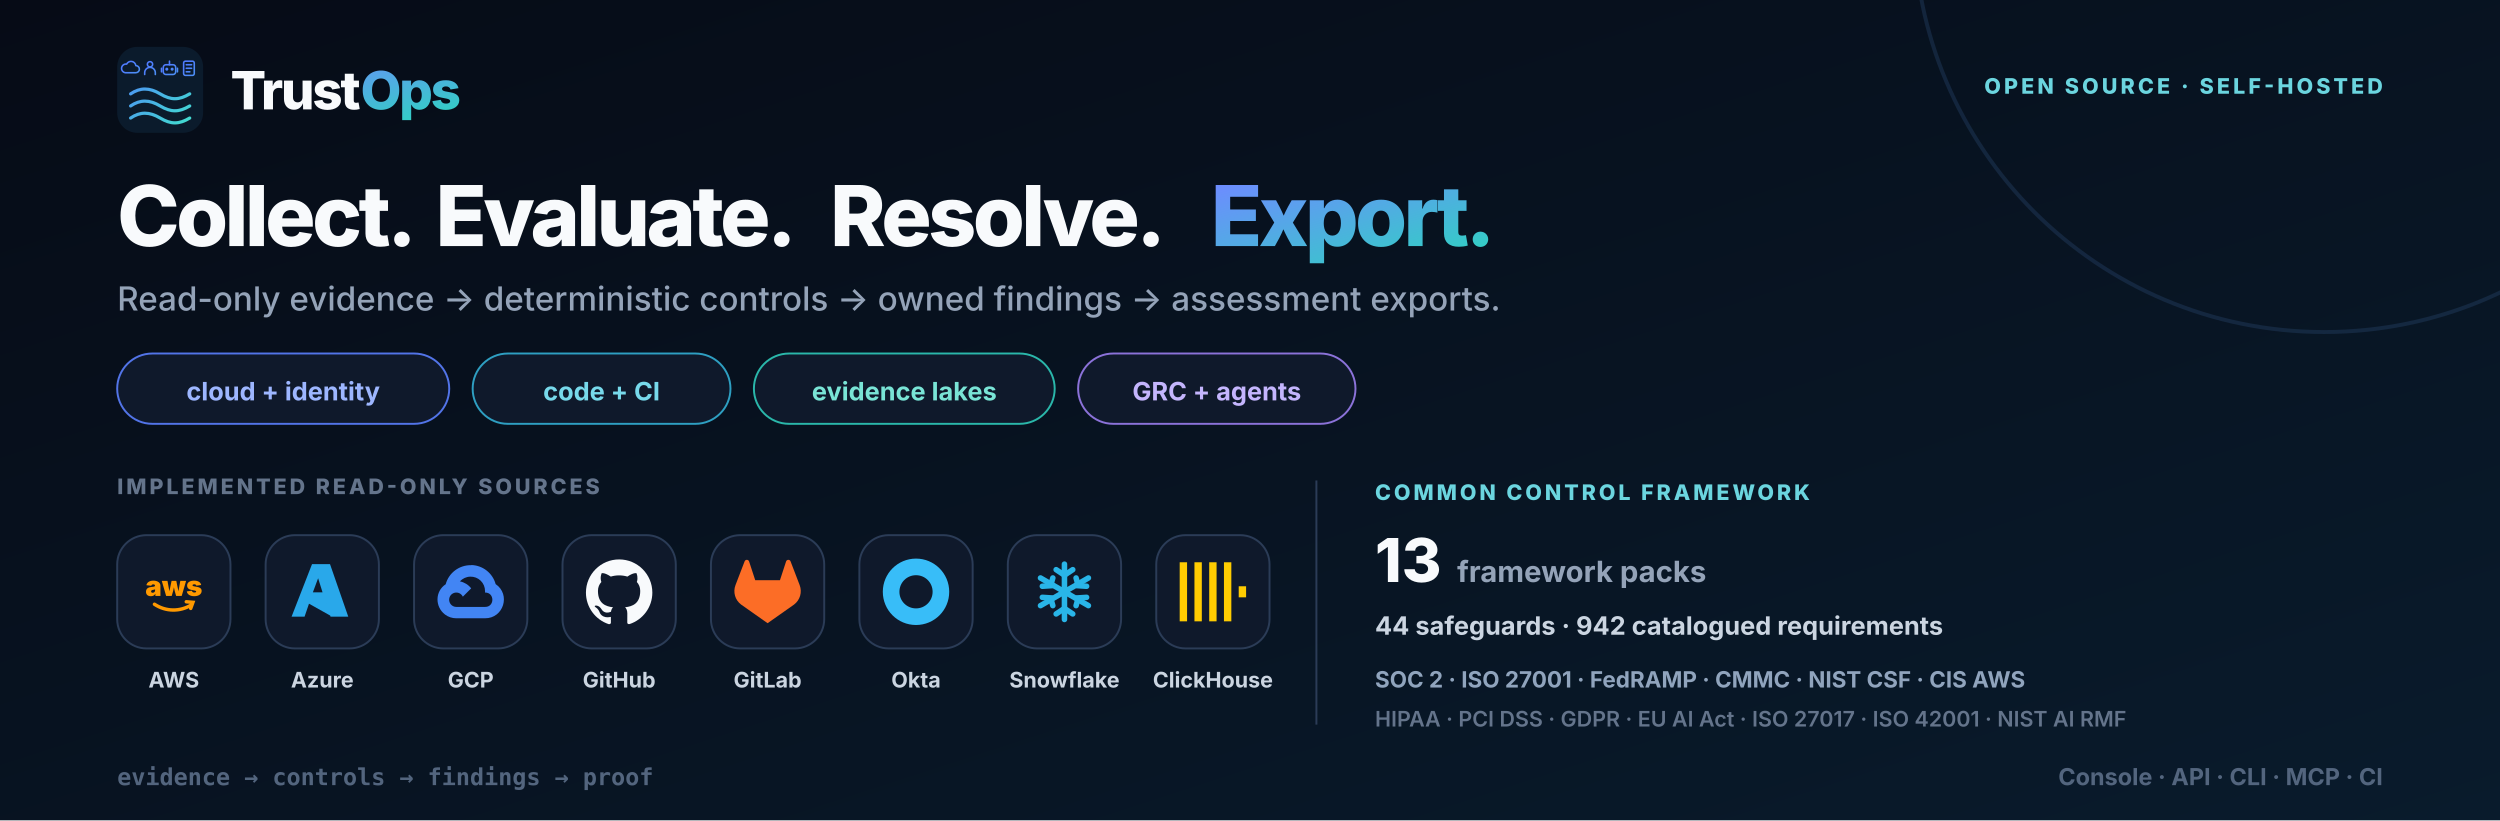
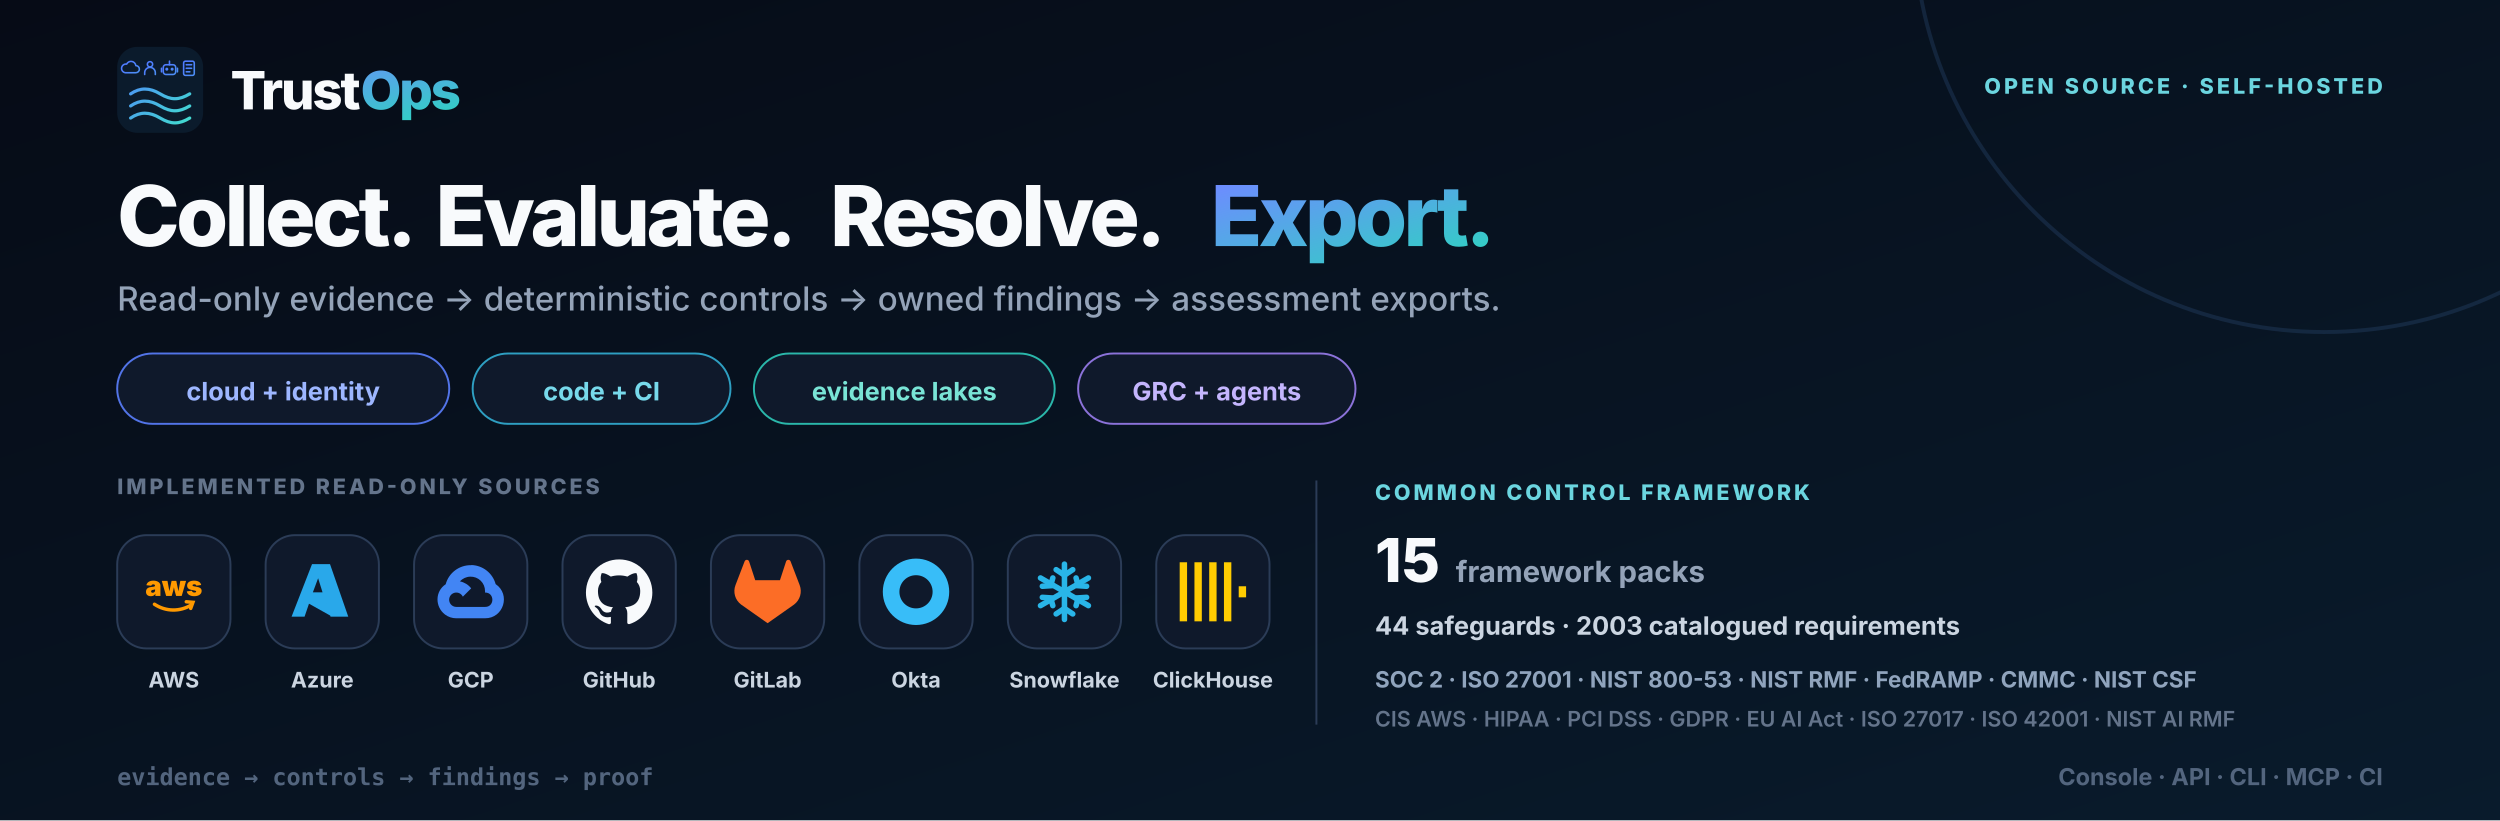
<svg xmlns="http://www.w3.org/2000/svg" width="1280" height="420" viewBox="0 0 1280 420" role="img" aria-labelledby="title desc">
  <defs>
    <linearGradient id="bg" x1="0" y1="0" x2="1" y2="1">
      <stop stop-color="#060b16" />
      <stop offset="1" stop-color="#091b2c" />
    </linearGradient>
    <linearGradient id="brand" x1="0" y1="0" x2="1" y2="1">
      <stop stop-color="#6d8cff" />
      <stop offset="1" stop-color="#2dd4bf" />
    </linearGradient>
    <symbol id="mark" viewBox="0 0 64 64">
      <defs>
        <linearGradient id="accent" gradientUnits="userSpaceOnUse" x1="4" y1="7" x2="55" y2="58">
          <stop stop-color="#4f7cff" />
          <stop offset="1" stop-color="#42dfcf" />
        </linearGradient>
      </defs>
      <rect width="64" height="64" rx="15" fill="#0b1b2c" />
      <g fill="none" stroke="url(#accent)" color="#5b9aff" stroke-linecap="round" stroke-linejoin="round">
        <g stroke-width="1.8">
          <g transform="translate(4 10) scale(.66)">
            <path d="M3 14h12a4 4 0 0 0 0-8 5.5 5.5 0 0 0-10.4-1.7A4.5 4.5 0 0 0 3 14Z" />
          </g>
          <g transform="translate(18.5 10) scale(.66)">
            <circle cx="9" cy="4.5" r="3" />
            <path d="M3 16v-2a6 6 0 0 1 12 0v2" />
          </g>
          <g transform="translate(33 10) scale(.66)">
            <rect x="2" y="5" width="14" height="11" rx="3" />
            <path d="M9 5V1M0 9v4M18 9v4" />
            <circle cx="6" cy="10" r=".9" fill="currentColor" />
            <circle cx="12" cy="10" r=".9" fill="currentColor" />
          </g>
          <g transform="translate(47.5 10) scale(.66)">
            <rect x="3" y="1" width="12" height="16" rx="2" />
            <path d="M6 5h6M6 9h6M6 13h4" />
          </g>
        </g>
        <g stroke-width="2.4">
          <path d="M10 35c7-4.8 14-4.8 22 0s14 4.8 22 0M10 44c7-4.8 14-4.8 22 0s14 4.8 22 0M10 53c7-4.8 14-4.8 22 0s14 4.8 22 0" />
        </g>
      </g>
    </symbol>
    <symbol id="aws" viewBox="0 0 24 24">
      <text x="12" y="13.5" text-anchor="middle" font-size="10" font-weight="850" fill="currentColor">aws</text>
      <path d="M5 16.5c4.1 2.7 9.2 2.8 13.4.2M16.5 15.6l2.4.2-.8 2.2" fill="none" stroke="currentColor" stroke-width="1.25" stroke-linecap="round" />
    </symbol>
    <symbol id="azure" viewBox="0 0 24 24">
      <path d="M8.3 2h6.5l6.6 19H15l-1.6-4.7H7.2L5.6 21H.9L8.3 2Zm.3 10.2h3.5l-1.6-5.1-1.9 5.1Zm3.8 2 3.2 6.8-8.4-4.7h6.1l-.9-2.1Z" fill="currentColor" />
    </symbol>
    <symbol id="gcp" viewBox="0 0 24 24">
      <path d="M12.19 2.38a9.344 9.344 0 0 0-9.234 6.893c-3.875 2.551-3.922 8.11-.247 10.941a6.717 6.717 0 0 0 4.077 1.356h10.394c6.687.053 9.376-8.605 3.835-12.35a9.365 9.365 0 0 0-8.825-6.893Zm-.358 4.146a5.186 5.186 0 0 1 5.348 5.228v.518c3.53-.07 3.53 5.262 0 5.193H6.785a2.597 2.597 0 1 1 2.371-3.698l3.013-3.012A6.747 6.747 0 0 0 8.11 8.24a5.186 5.186 0 0 1 3.722-1.714Z" fill="currentColor" />
    </symbol>
    <symbol id="github" viewBox="0 0 24 24">
      <path d="M12 .297c-6.63 0-12 5.373-12 12 0 5.303 3.438 9.8 8.205 11.385.6.113.82-.258.82-.577l-.015-2.04c-3.338.724-4.042-1.61-4.042-1.61-.546-1.385-1.335-1.755-1.335-1.755-1.087-.744.084-.729.084-.729 1.205.084 1.838 1.236 1.838 1.236 1.07 1.835 2.809 1.305 3.495.998.108-.776.417-1.305.76-1.605-2.665-.3-5.466-1.332-5.466-5.93 0-1.31.465-2.38 1.235-3.22-.135-.303-.54-1.523.105-3.176 0 0 1.005-.322 3.3 1.23a10.49 10.49 0 0 1 6 0c2.28-1.552 3.285-1.23 3.285-1.23.645 1.653.24 2.873.12 3.176.765.84 1.23 1.91 1.23 3.22 0 4.61-2.805 5.625-5.475 5.92.42.36.81 1.096.81 2.22l-.015 3.286c0 .315.21.69.825.57C20.565 22.092 24 17.592 24 12.297c0-6.627-5.373-12-12-12Z" fill="currentColor" />
    </symbol>
    <symbol id="gitlab" viewBox="0 0 24 24">
      <path d="m23.6 9.593-.034-.087L20.3.981a.86.86 0 0 0-1.626.089l-2.205 6.748H7.538L5.332 1.07a.86.86 0 0 0-1.626-.09L.433 9.502l-.032.086a6.066 6.066 0 0 0 2.012 7.01L12 23.35l9.579-6.744a6.068 6.068 0 0 0 2.021-7.013Z" fill="currentColor" />
    </symbol>
    <symbol id="okta" viewBox="0 0 24 24">
      <path d="M12 0C5.389 0 0 5.35 0 12s5.35 12 12 12 12-5.35 12-12S18.611 0 12 0Zm0 18c-3.325 0-6-2.675-6-6s2.675-6 6-6 6 2.675 6 6-2.675 6-6 6Z" fill="currentColor" />
    </symbol>
    <symbol id="snowflake" viewBox="0 0 24 24">
      <g fill="none" stroke="currentColor" stroke-width="2" stroke-linecap="round">
        <path d="M12 2v20M3.34 7l17.32 10M3.34 17 20.66 7" />
        <path d="m9 4 3 2 3-2M9 20l3-2 3 2M4 10l3-.2.8-2.8M20 14l-3 .2-.8 2.8M4 14l3 .2.8 2.8M20 10l-3-.2-.8-2.8" />
      </g>
    </symbol>
    <symbol id="clickhouse" viewBox="0 0 24 24">
      <path d="M21.333 10H24v4h-2.667ZM16 1.335h2.667v21.33H16Zm-5.333 0h2.666v21.33h-2.666ZM0 22.665V1.335h2.667v21.33Zm5.333-21.33H8v21.33H5.333Z" fill="currentColor" />
    </symbol>
    <style>.font { font-family: Inter, ui-sans-serif, system-ui, -apple-system, BlinkMacSystemFont, 'Segoe UI', sans-serif; }</style>
  </defs>
  <rect width="1280" height="420" fill="url(#bg)" />
  <circle cx="1190" cy="-40" r="210" fill="none" stroke="#27456c" stroke-width="2" opacity=".38" />
  <g class="font">
    <g transform="translate(60 24)">
      <use width="44" height="44" href="#mark" />
      <text x="58" y="32" font-size="27" font-weight="830" letter-spacing="-1.1" fill="#f8fafc">Trust<tspan fill="url(#brand)">Ops</tspan>
      </text>
    </g>
    <text x="1220" y="48" text-anchor="end" font-size="11" font-weight="760" letter-spacing="1.6" fill="#6bd5df">OPEN SOURCE · SELF-HOSTED</text>
    <text x="60" y="126" font-size="43" font-weight="840" letter-spacing="-1.8" fill="#f8fafc">Collect.</text>
    <text x="223" y="126" font-size="43" font-weight="840" letter-spacing="-1.8" fill="#f8fafc">Evaluate.</text>
    <text x="425" y="126" font-size="43" font-weight="840" letter-spacing="-1.8" fill="#f8fafc">Resolve.</text>
    <text x="620" y="126" font-size="43" font-weight="840" letter-spacing="-1.8" fill="url(#brand)">Export.</text>
    <text x="60" y="159" font-size="17" font-weight="520" fill="#94a3b8">Read-only evidence → deterministic controls → owned findings → assessment exports.</text>
    <g transform="translate(60 181)">
      <rect width="170" height="36" rx="18" fill="#0f192b" stroke="#5274e8" />
      <text x="85" y="24" text-anchor="middle" font-size="13" font-weight="700" fill="#9db6ff">cloud + identity</text>
      <rect x="182" width="132" height="36" rx="18" fill="#0f192b" stroke="#2e9fc2" />
      <text x="248" y="24" text-anchor="middle" font-size="13" font-weight="700" fill="#77d9eb">code + CI</text>
      <rect x="326" width="154" height="36" rx="18" fill="#0f192b" stroke="#2ab7aa" />
      <text x="403" y="24" text-anchor="middle" font-size="13" font-weight="700" fill="#79e4d6">evidence lakes</text>
      <rect x="492" width="142" height="36" rx="18" fill="#0f192b" stroke="#8b72d9" />
      <text x="563" y="24" text-anchor="middle" font-size="13" font-weight="700" fill="#c4b5fd">GRC + agents</text>
    </g>
    <text x="60" y="253" font-size="11" font-weight="760" letter-spacing="1.5" fill="#64748b">IMPLEMENTED READ-ONLY SOURCES</text>
    <g transform="translate(60 274)" style="color:#ff9900">
      <rect width="58" height="58" rx="15" fill="#0f192b" stroke="#2b3c57" />
      <use x="12" y="12" width="34" height="34" href="#aws" />
      <text x="29" y="78" text-anchor="middle" font-size="11" font-weight="650" fill="#cbd5e1">AWS</text>
    </g>
    <g transform="translate(136 274)" style="color:#29a8ea">
      <rect width="58" height="58" rx="15" fill="#0f192b" stroke="#2b3c57" />
      <use x="12" y="12" width="34" height="34" href="#azure" />
      <text x="29" y="78" text-anchor="middle" font-size="11" font-weight="650" fill="#cbd5e1">Azure</text>
    </g>
    <g transform="translate(212 274)" style="color:#4285f4">
      <rect width="58" height="58" rx="15" fill="#0f192b" stroke="#2b3c57" />
      <use x="12" y="12" width="34" height="34" href="#gcp" />
      <text x="29" y="78" text-anchor="middle" font-size="11" font-weight="650" fill="#cbd5e1">GCP</text>
    </g>
    <g transform="translate(288 274)" style="color:#f8fafc">
      <rect width="58" height="58" rx="15" fill="#0f192b" stroke="#2b3c57" />
      <use x="12" y="12" width="34" height="34" href="#github" />
      <text x="29" y="78" text-anchor="middle" font-size="11" font-weight="650" fill="#cbd5e1">GitHub</text>
    </g>
    <g transform="translate(364 274)" style="color:#fc6d26">
      <rect width="58" height="58" rx="15" fill="#0f192b" stroke="#2b3c57" />
      <use x="12" y="12" width="34" height="34" href="#gitlab" />
      <text x="29" y="78" text-anchor="middle" font-size="11" font-weight="650" fill="#cbd5e1">GitLab</text>
    </g>
    <g transform="translate(440 274)" style="color:#38bdf8">
      <rect width="58" height="58" rx="15" fill="#0f192b" stroke="#2b3c57" />
      <use x="12" y="12" width="34" height="34" href="#okta" />
      <text x="29" y="78" text-anchor="middle" font-size="11" font-weight="650" fill="#cbd5e1">Okta</text>
    </g>
    <g transform="translate(516 274)" style="color:#29b5e8">
      <rect width="58" height="58" rx="15" fill="#0f192b" stroke="#2b3c57" />
      <use x="12" y="12" width="34" height="34" href="#snowflake" />
      <text x="29" y="78" text-anchor="middle" font-size="11" font-weight="650" fill="#cbd5e1">Snowflake</text>
    </g>
    <g transform="translate(592 274)" style="color:#ffcc01">
      <rect width="58" height="58" rx="15" fill="#0f192b" stroke="#2b3c57" />
      <use x="12" y="12" width="34" height="34" href="#clickhouse" />
      <text x="29" y="78" text-anchor="middle" font-size="11" font-weight="650" fill="#cbd5e1">ClickHouse</text>
    </g>
    <line x1="674" y1="246" x2="674" y2="371" stroke="#2b3c57" />
    <g transform="translate(704 246)">
      <text x="0" y="10" font-size="11" font-weight="780" letter-spacing="1.5" fill="#6bd5df">COMMON CONTROL FRAMEWORK</text>
-       <text x="0" y="52" font-size="31" font-weight="840" fill="#f8fafc">13<tspan dx="8" font-size="15" font-weight="650" fill="#94a3b8">framework packs</tspan>
+       <text x="0" y="52" font-size="31" font-weight="840" fill="#f8fafc">15<tspan dx="8" font-size="15" font-weight="650" fill="#94a3b8">framework packs</tspan>
      </text>
-       <text x="0" y="79" font-size="13" font-weight="650" fill="#cbd5e1">44 safeguards · 942 catalogued requirements</text>
-       <text x="0" y="106" font-size="11.5" font-weight="650" fill="#90a4bd">SOC 2 · ISO 27001 · FedRAMP · CMMC · NIST CSF · CIS AWS</text>
-       <text x="0" y="126" font-size="11" font-weight="620" fill="#64748b">HIPAA · PCI DSS · GDPR · EU AI Act · ISO 27017 · ISO 42001 · NIST AI RMF</text>
+       <text x="0" y="79" font-size="13" font-weight="650" fill="#cbd5e1">44 safeguards · 2003 catalogued requirements</text>
+       <text x="0" y="106" font-size="11.5" font-weight="650" fill="#90a4bd">SOC 2 · ISO 27001 · NIST 800-53 · NIST RMF · FedRAMP · CMMC · NIST CSF</text>
+       <text x="0" y="126" font-size="11" font-weight="620" fill="#64748b">CIS AWS · HIPAA · PCI DSS · GDPR · EU AI Act · ISO 27017 · ISO 42001 · NIST AI RMF</text>
    </g>
    <text x="60" y="402" font-family="ui-monospace, SFMono-Regular, Menlo, monospace" font-size="12" font-weight="650" fill="#53657e">evidence → controls → findings → proof</text>
    <text x="1220" y="402" text-anchor="end" font-size="12" font-weight="650" fill="#53657e">Console · API · CLI · MCP · CI</text>
  </g>
</svg>
